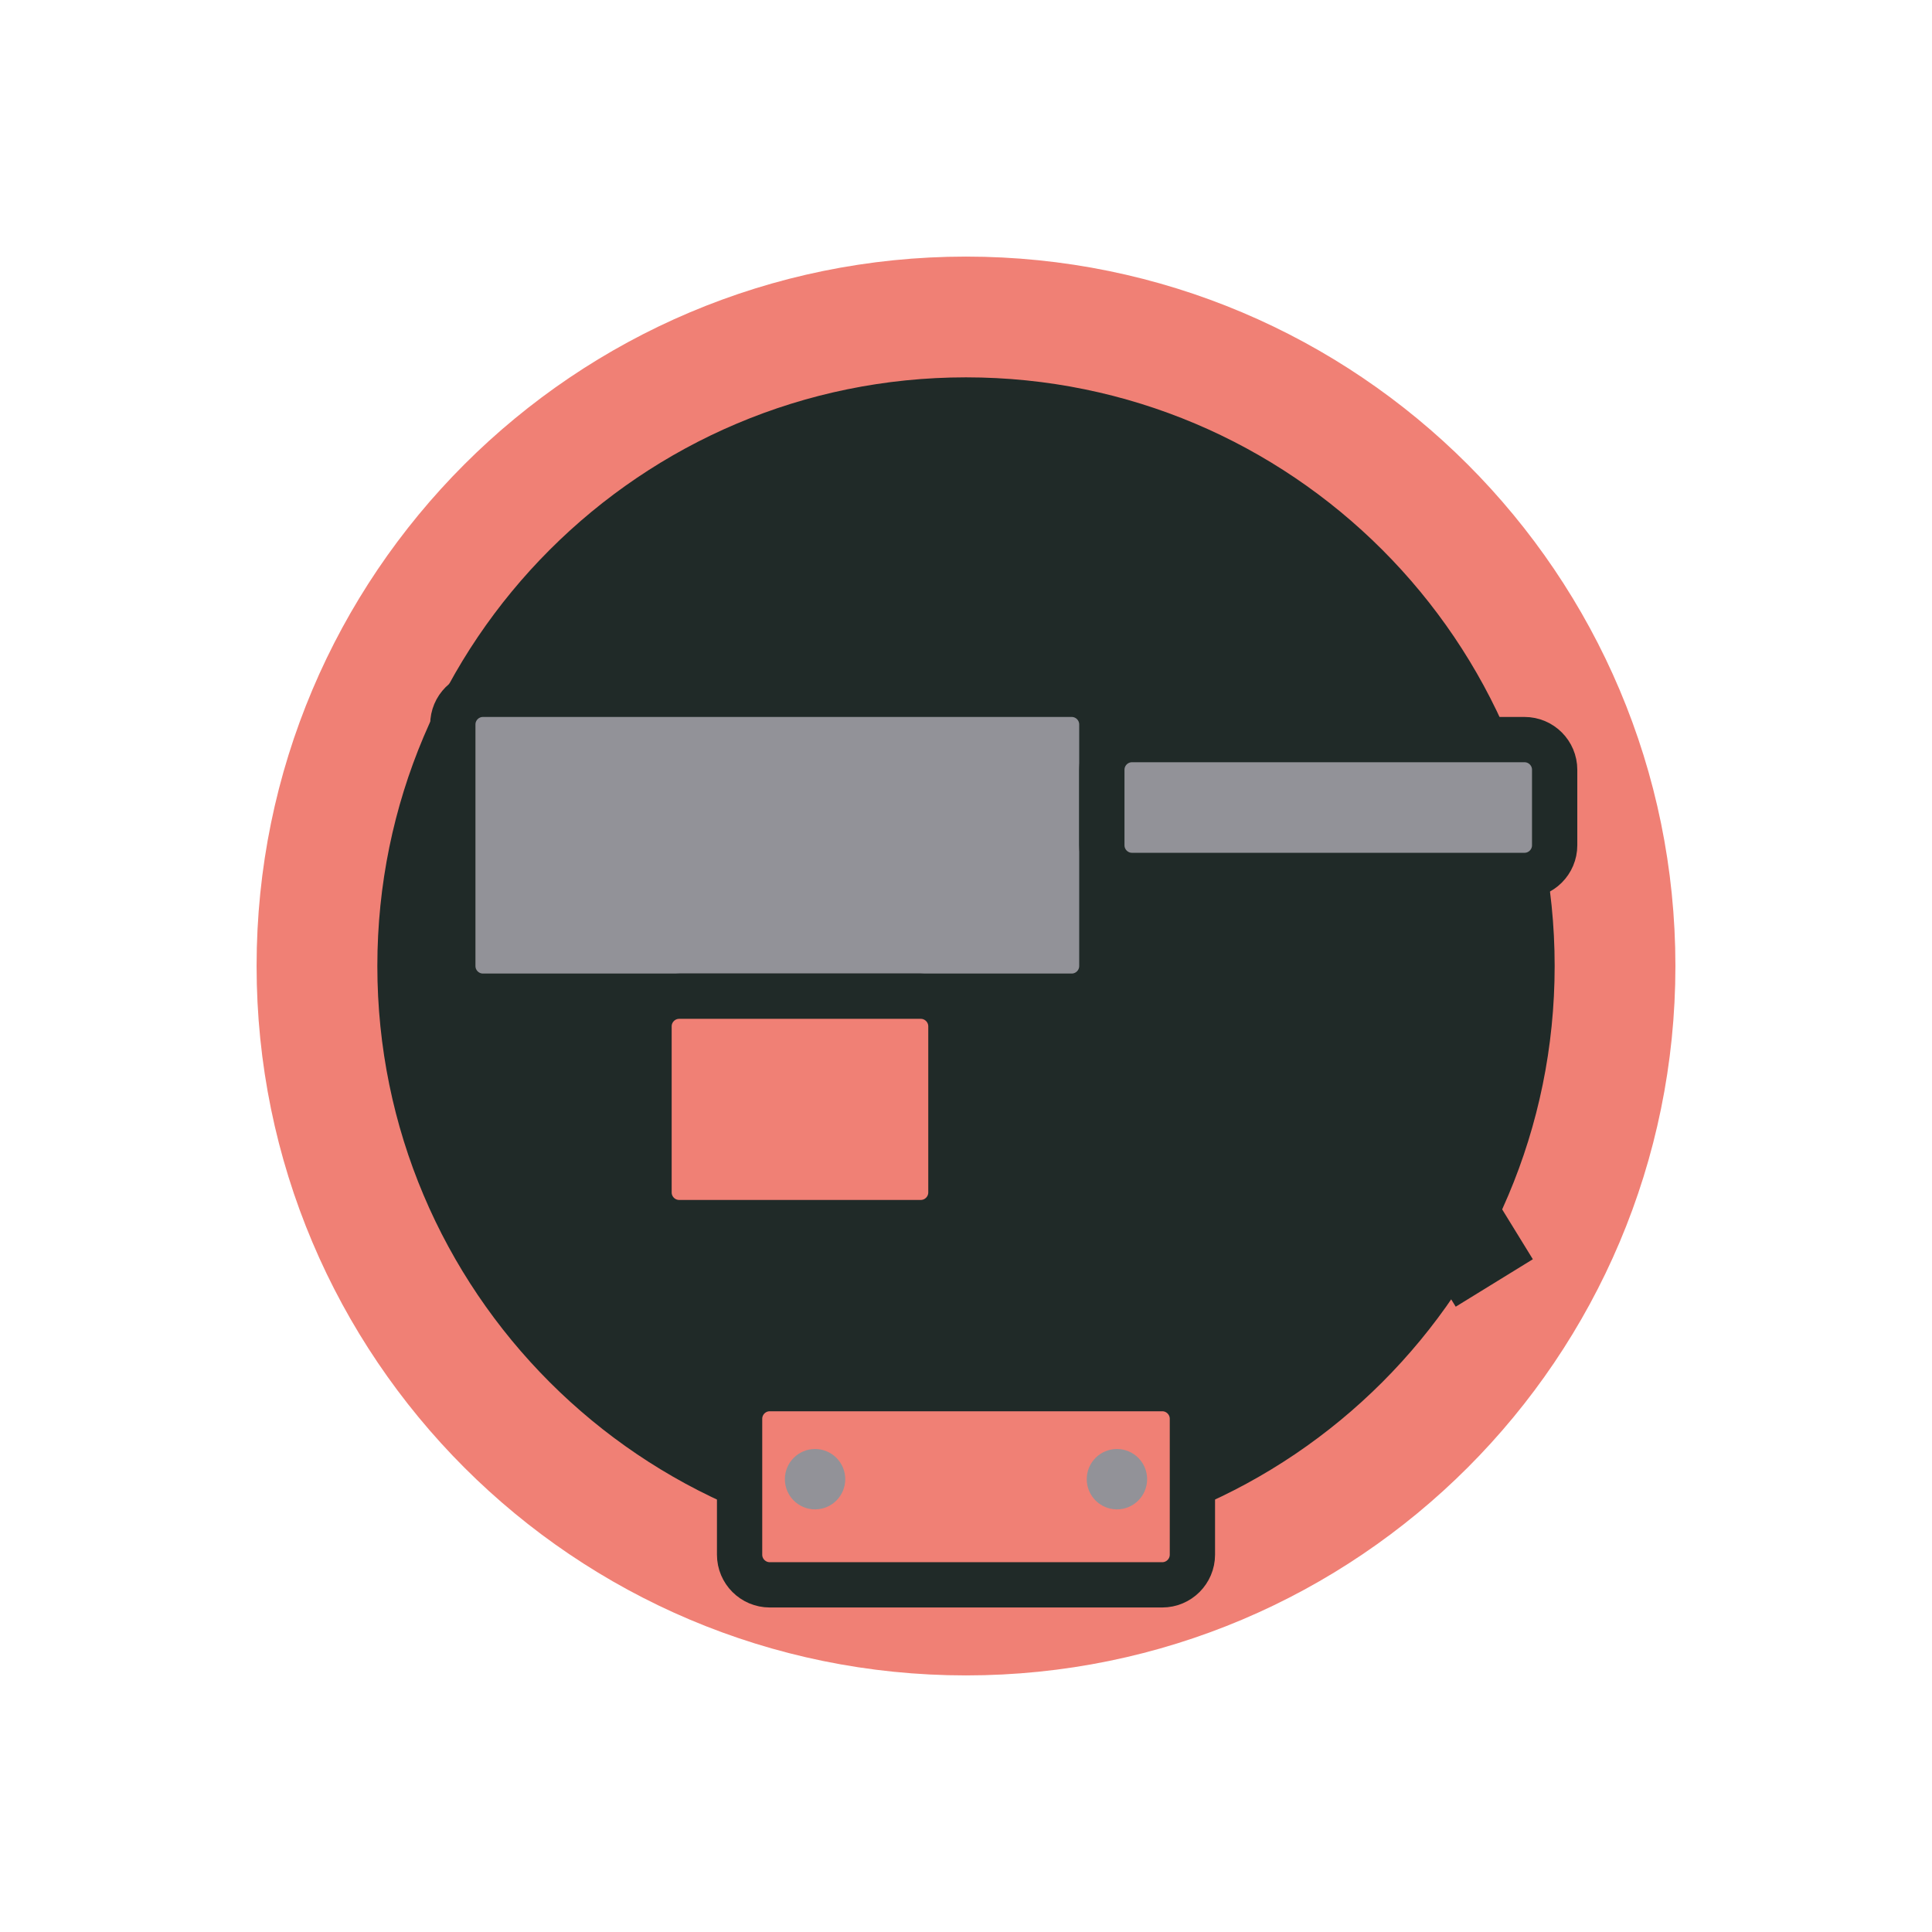
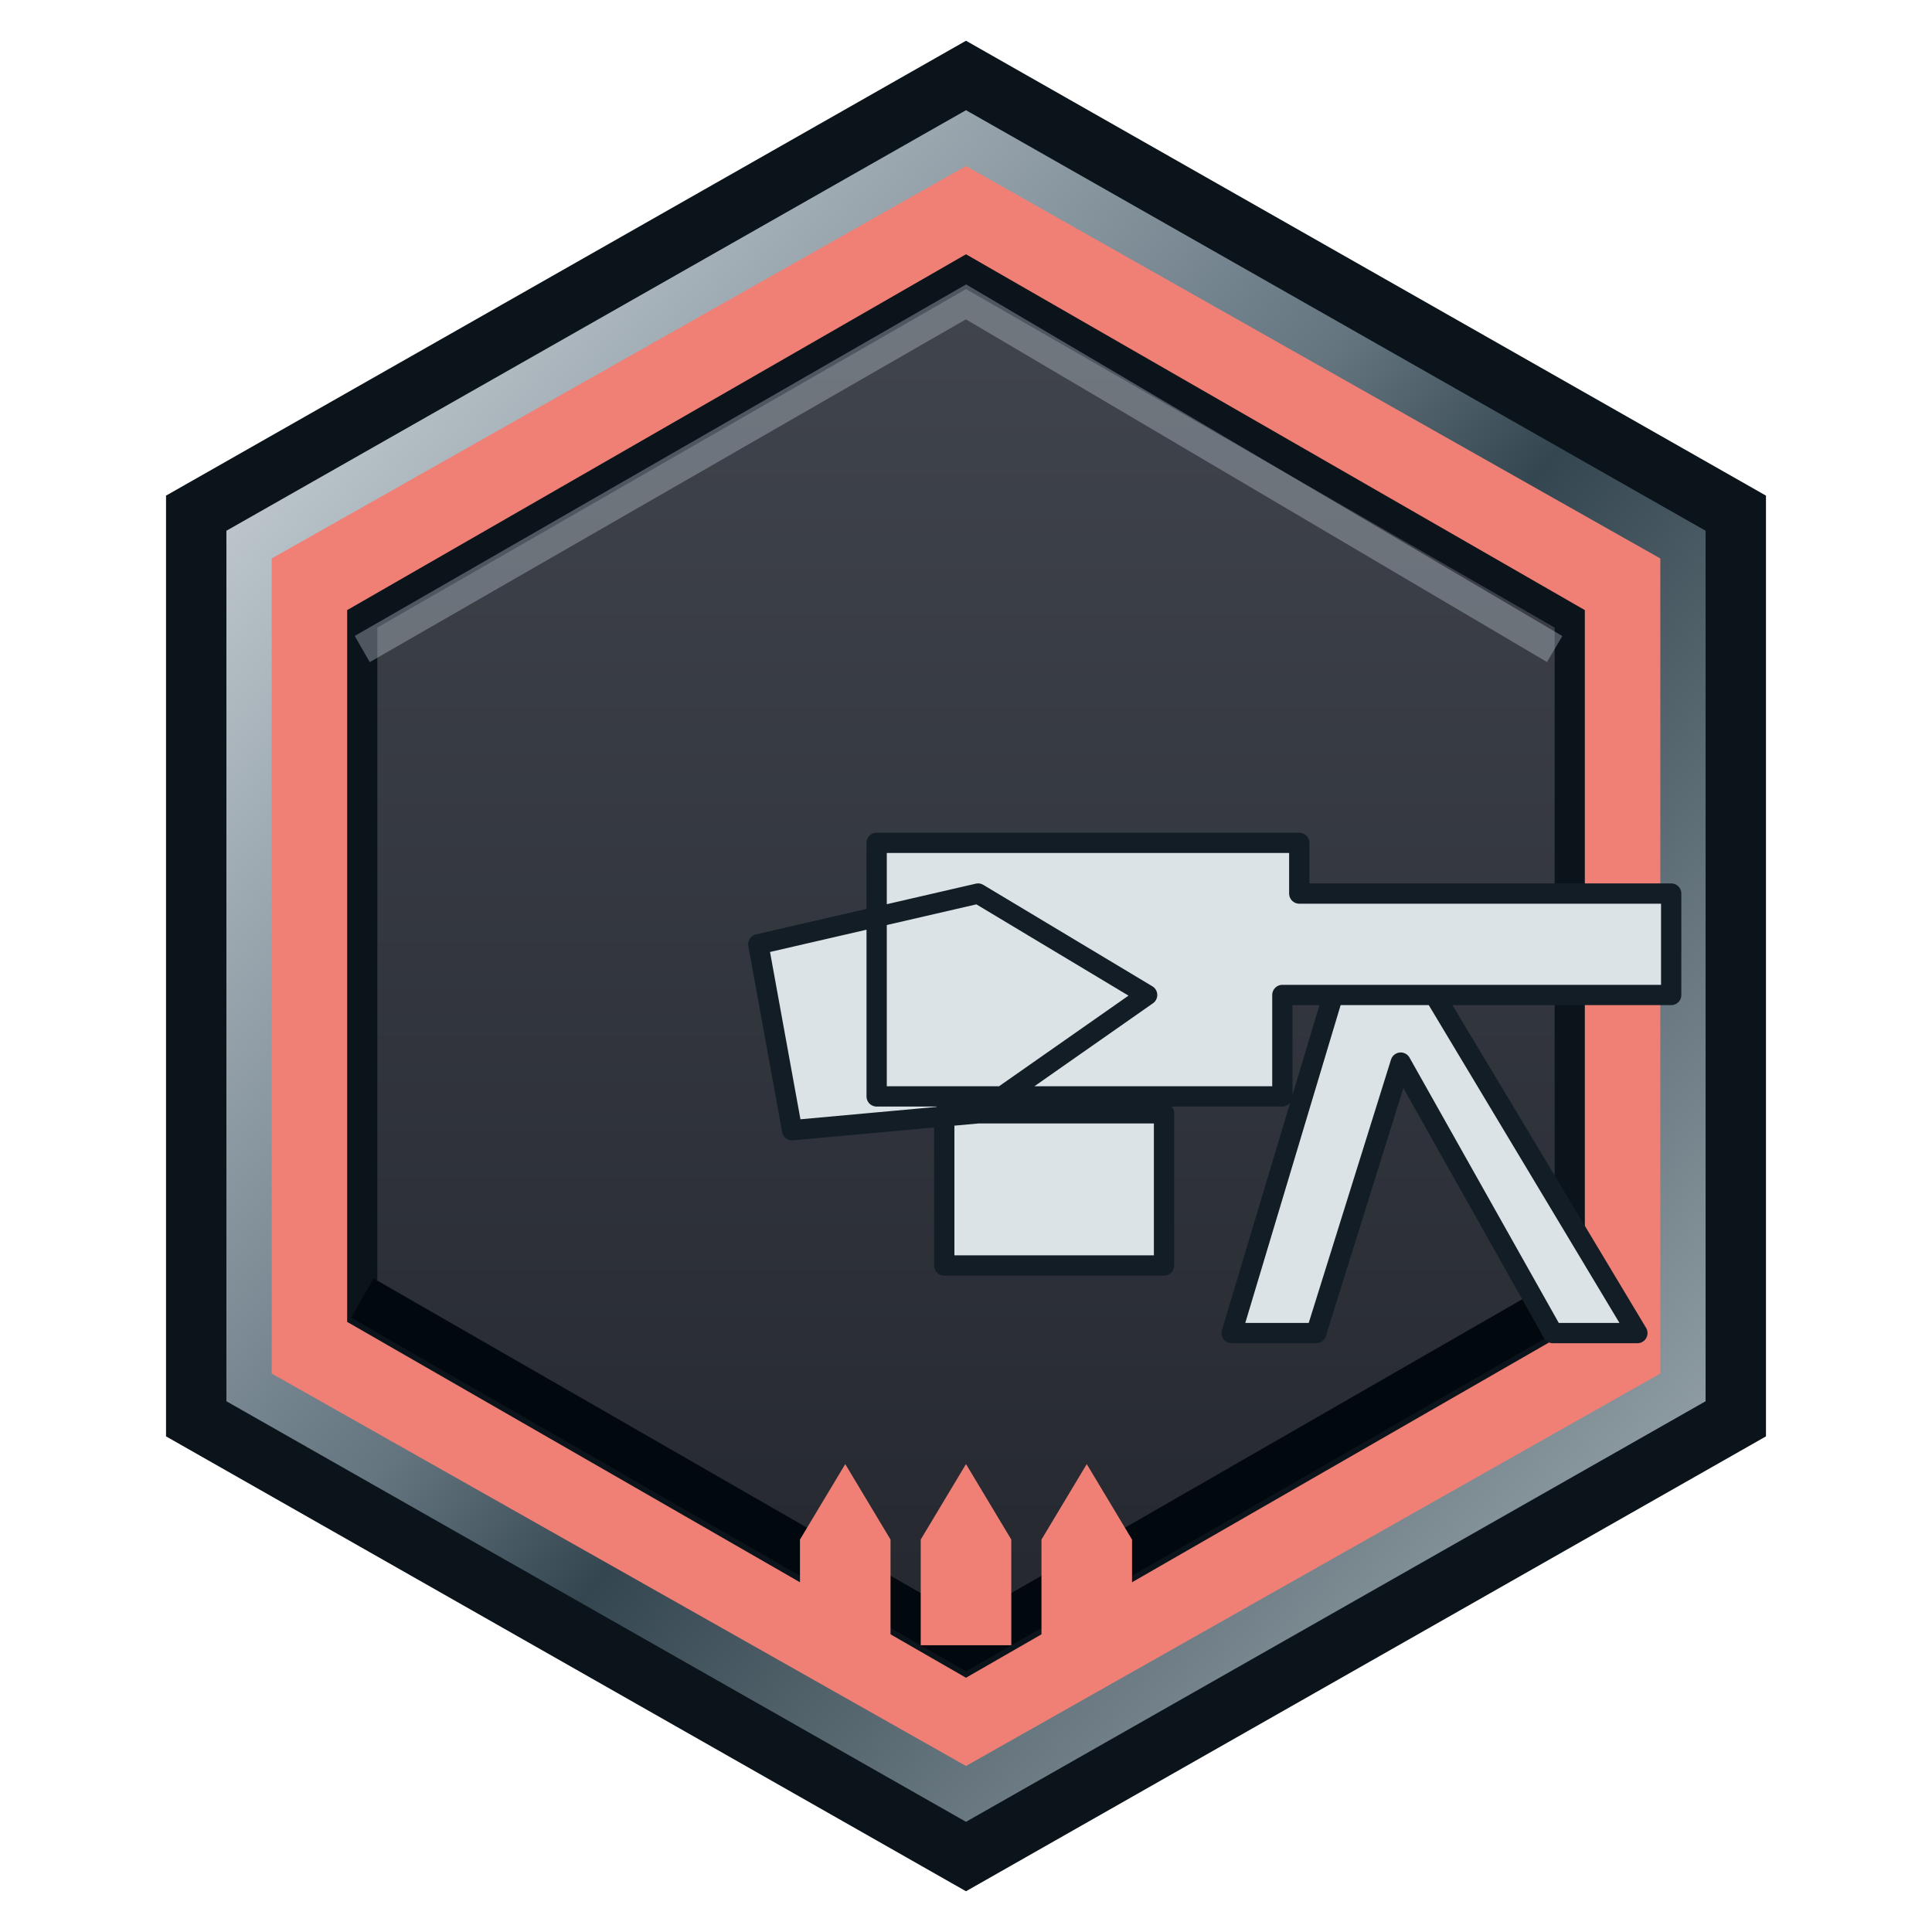
<svg xmlns="http://www.w3.org/2000/svg" width="128" height="128" viewBox="0 0 128 128">
-   <circle cx="64" cy="64" r="43" fill="#202a28" stroke="#f08075" stroke-width="8" />
-   <rect x="30" y="46" width="43" height="20" rx="2" fill="#929298" stroke="#202a28" stroke-width="3" />
-   <rect x="73" y="49" width="30" height="9" rx="2" fill="#929298" stroke="#202a28" stroke-width="3" />
-   <rect x="43" y="66" width="20" height="15" rx="2" fill="#f08075" stroke="#202a28" stroke-width="3" />
-   <path d="M83 59 L71 85 M83 59 L99 85" fill="none" stroke="#202a28" stroke-width="6" stroke-linejoin="round" />
-   <rect x="49" y="92" width="30" height="13" rx="2" fill="#f08075" stroke="#202a28" stroke-width="3" />
-   <circle cx="54" cy="98" r="2" fill="#929298" />
-   <circle cx="74" cy="98" r="2" fill="#929298" />
+   <defs>
+     <linearGradient id="metal" x1="0" y1="0" x2="1" y2="1">
+       <stop stop-color="#e2e8ec" />
+       <stop offset=".45" stop-color="#647580" />
+       <stop offset=".55" stop-color="#344650" />
+       <stop offset="1" stop-color="#b5c0c6" />
+     </linearGradient>
+     <linearGradient id="field" x1="0" y1="0" x2="0" y2="1">
+       <stop stop-color="#41454d" />
+       <stop offset="1" stop-color="#24272e" />
+     </linearGradient>
+   </defs>
+   <polygon points="64,5 115,34 115,94 64,123 13,94 13,34" fill="url(#metal)" stroke="#0c141b" stroke-width="4" />
+   <polygon points="64,11 110,37 110,91 64,117 18,91 18,37" fill="#f08075" />
+   <polygon points="64,18 104,41 104,87 64,110 24,87 24,41" fill="url(#field)" stroke="#0c141b" stroke-width="2" />
+   <path d="M24 43 L64 20 L103 43" fill="none" stroke="#c8d5dd" stroke-opacity=".35" stroke-width="2" />
+   <path d="M24 86 L64 109 L104 86" fill="none" stroke="#02090e" stroke-width="3" />
+   <g fill="#dbe3e6" stroke="#121d25" stroke-width="1.2" stroke-linejoin="round">
+     <g transform="translate(-8,-8) scale(1.12)">
+       <path d="M52 63 L65 60 L75 66 L65 73 L54 74 Z M59 57 L84 57 L84 60 L106 60 L106 66 L83 66 L83 72 L59 72 Z M63 73 L76 73 L76 82 L63 82 Z M86 66 L80 86 L85 86 L90 70 L99 86 L104 86 L92 66 Z" />
+     </g>
+   </g>
+   <g fill="#f08075" stroke="none">
+     <path d="M53 102 L56 97 L59 102 L59 109 L53 109 Z M61 102 L64 97 L67 102 L67 109 L61 109 Z M69 102 L72 97 L75 102 L75 109 L69 109 Z" />
+   </g>
</svg>
